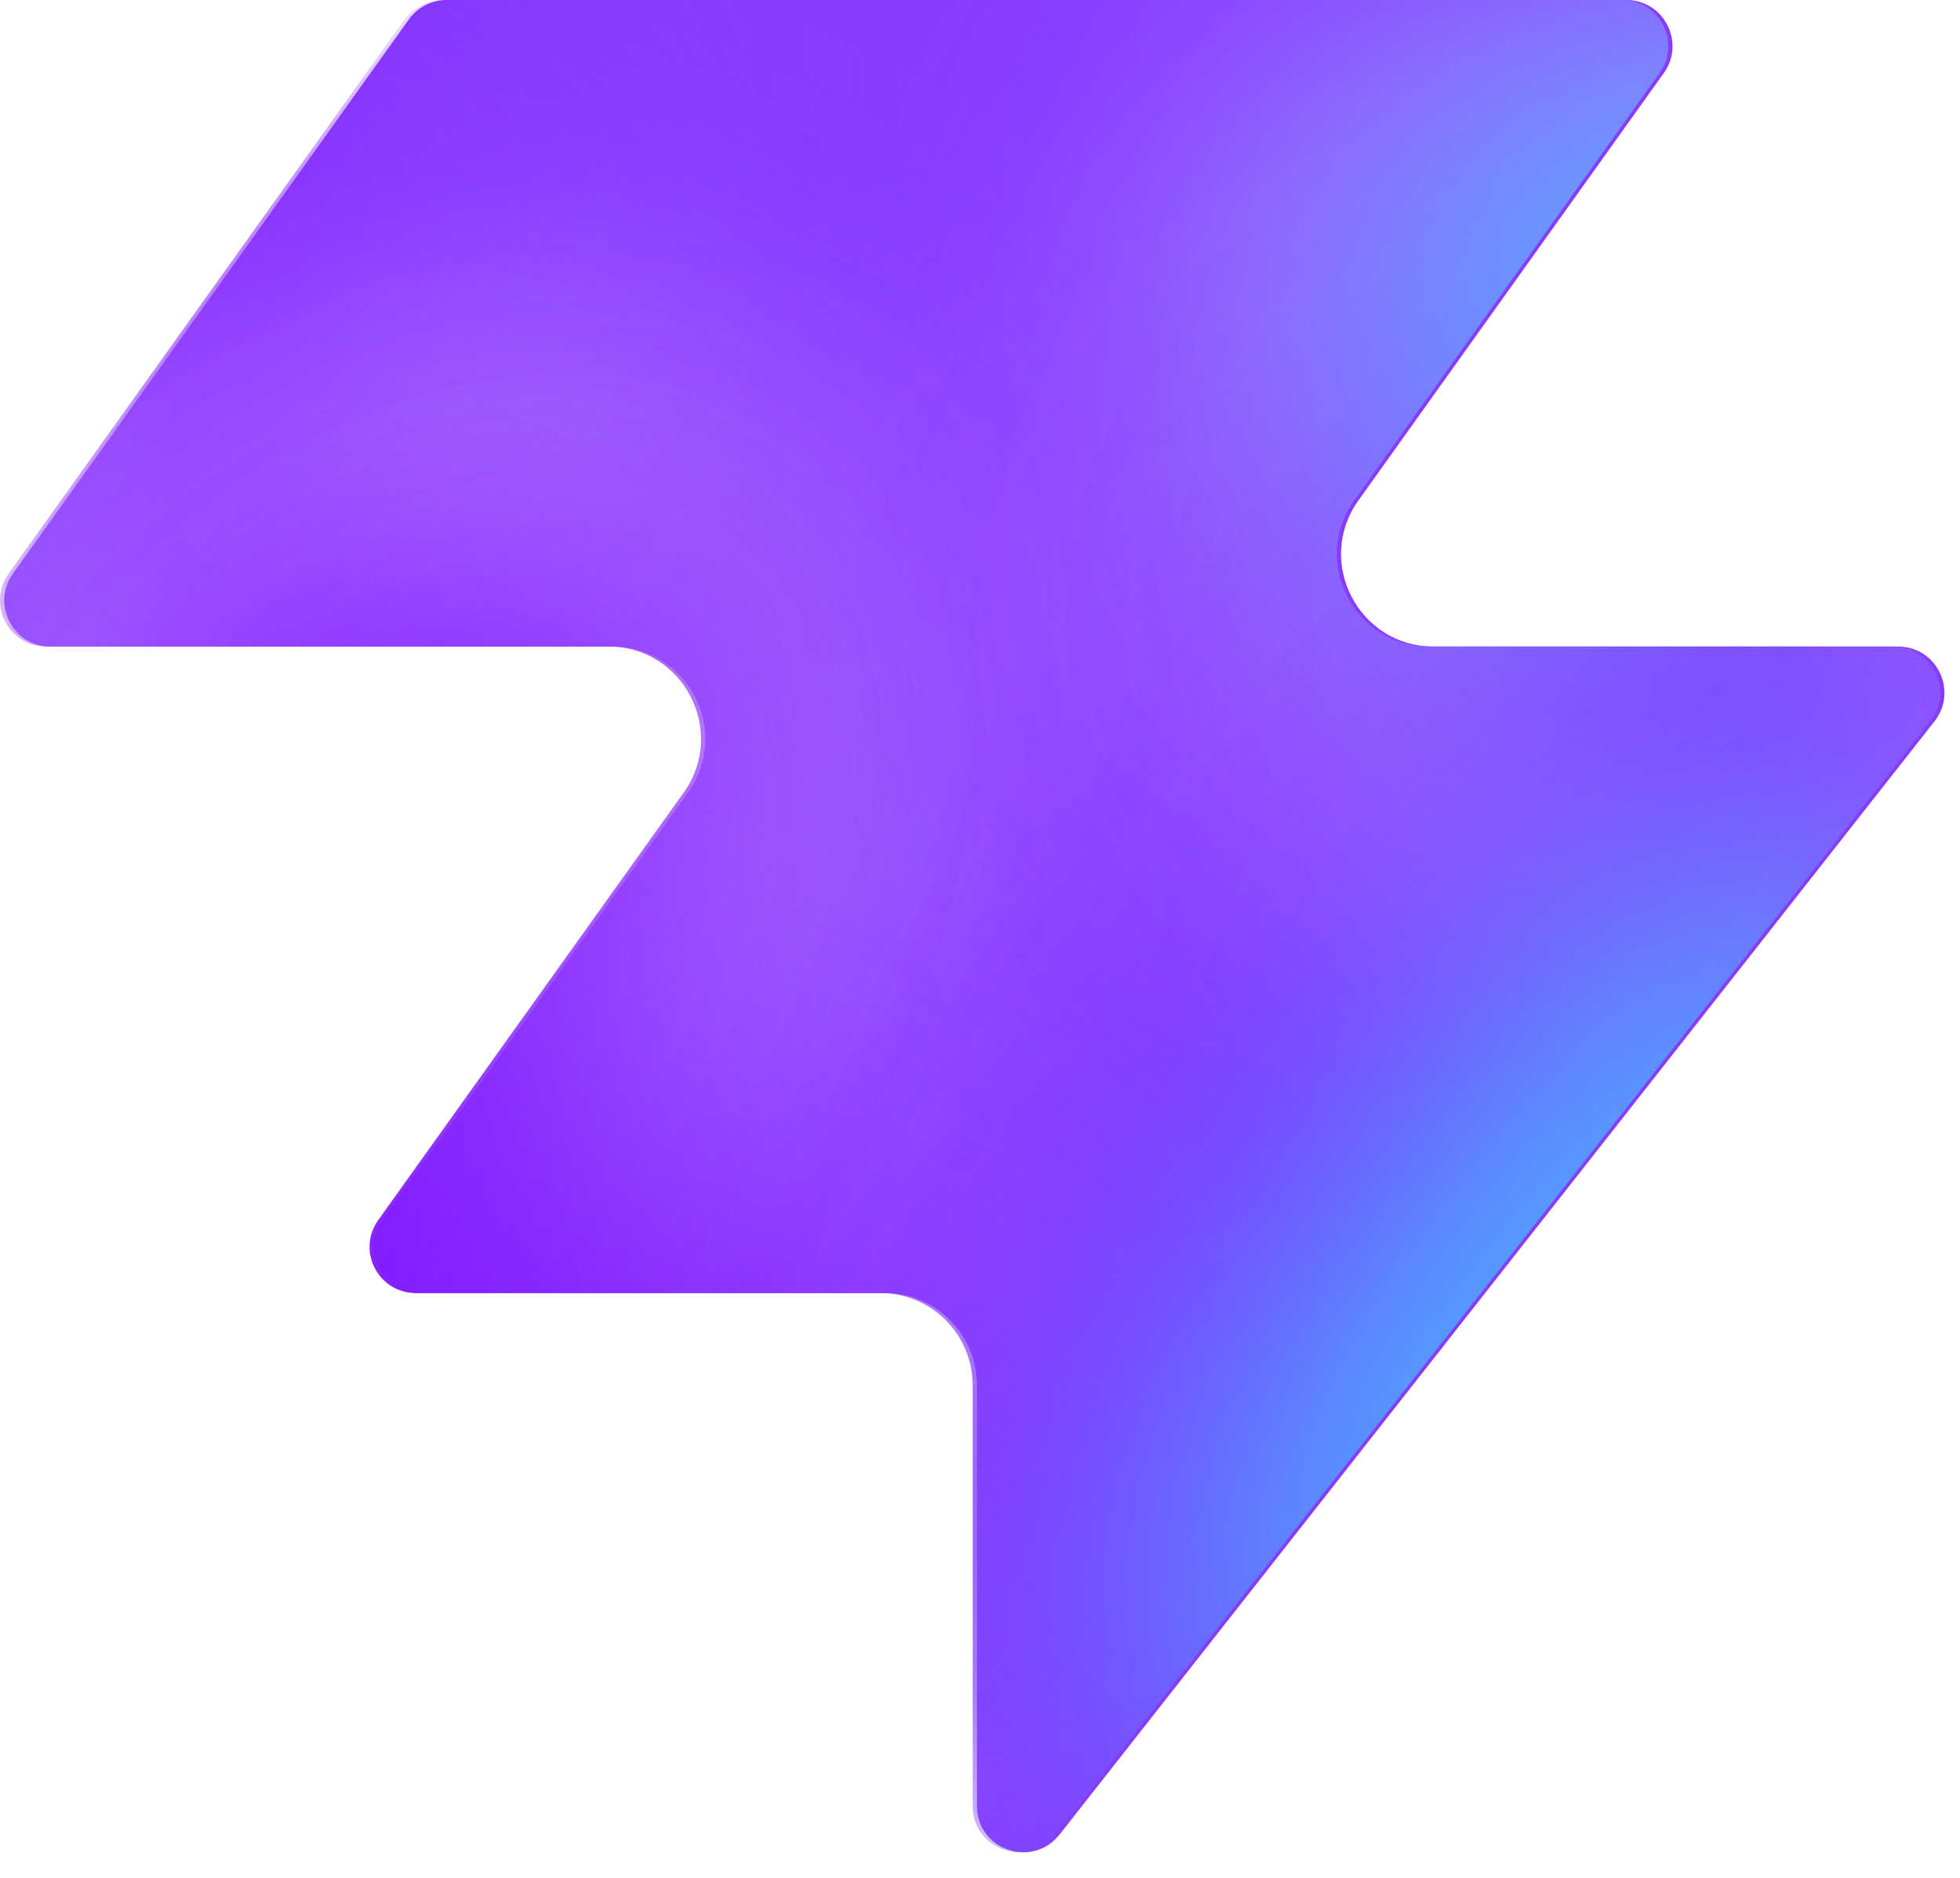
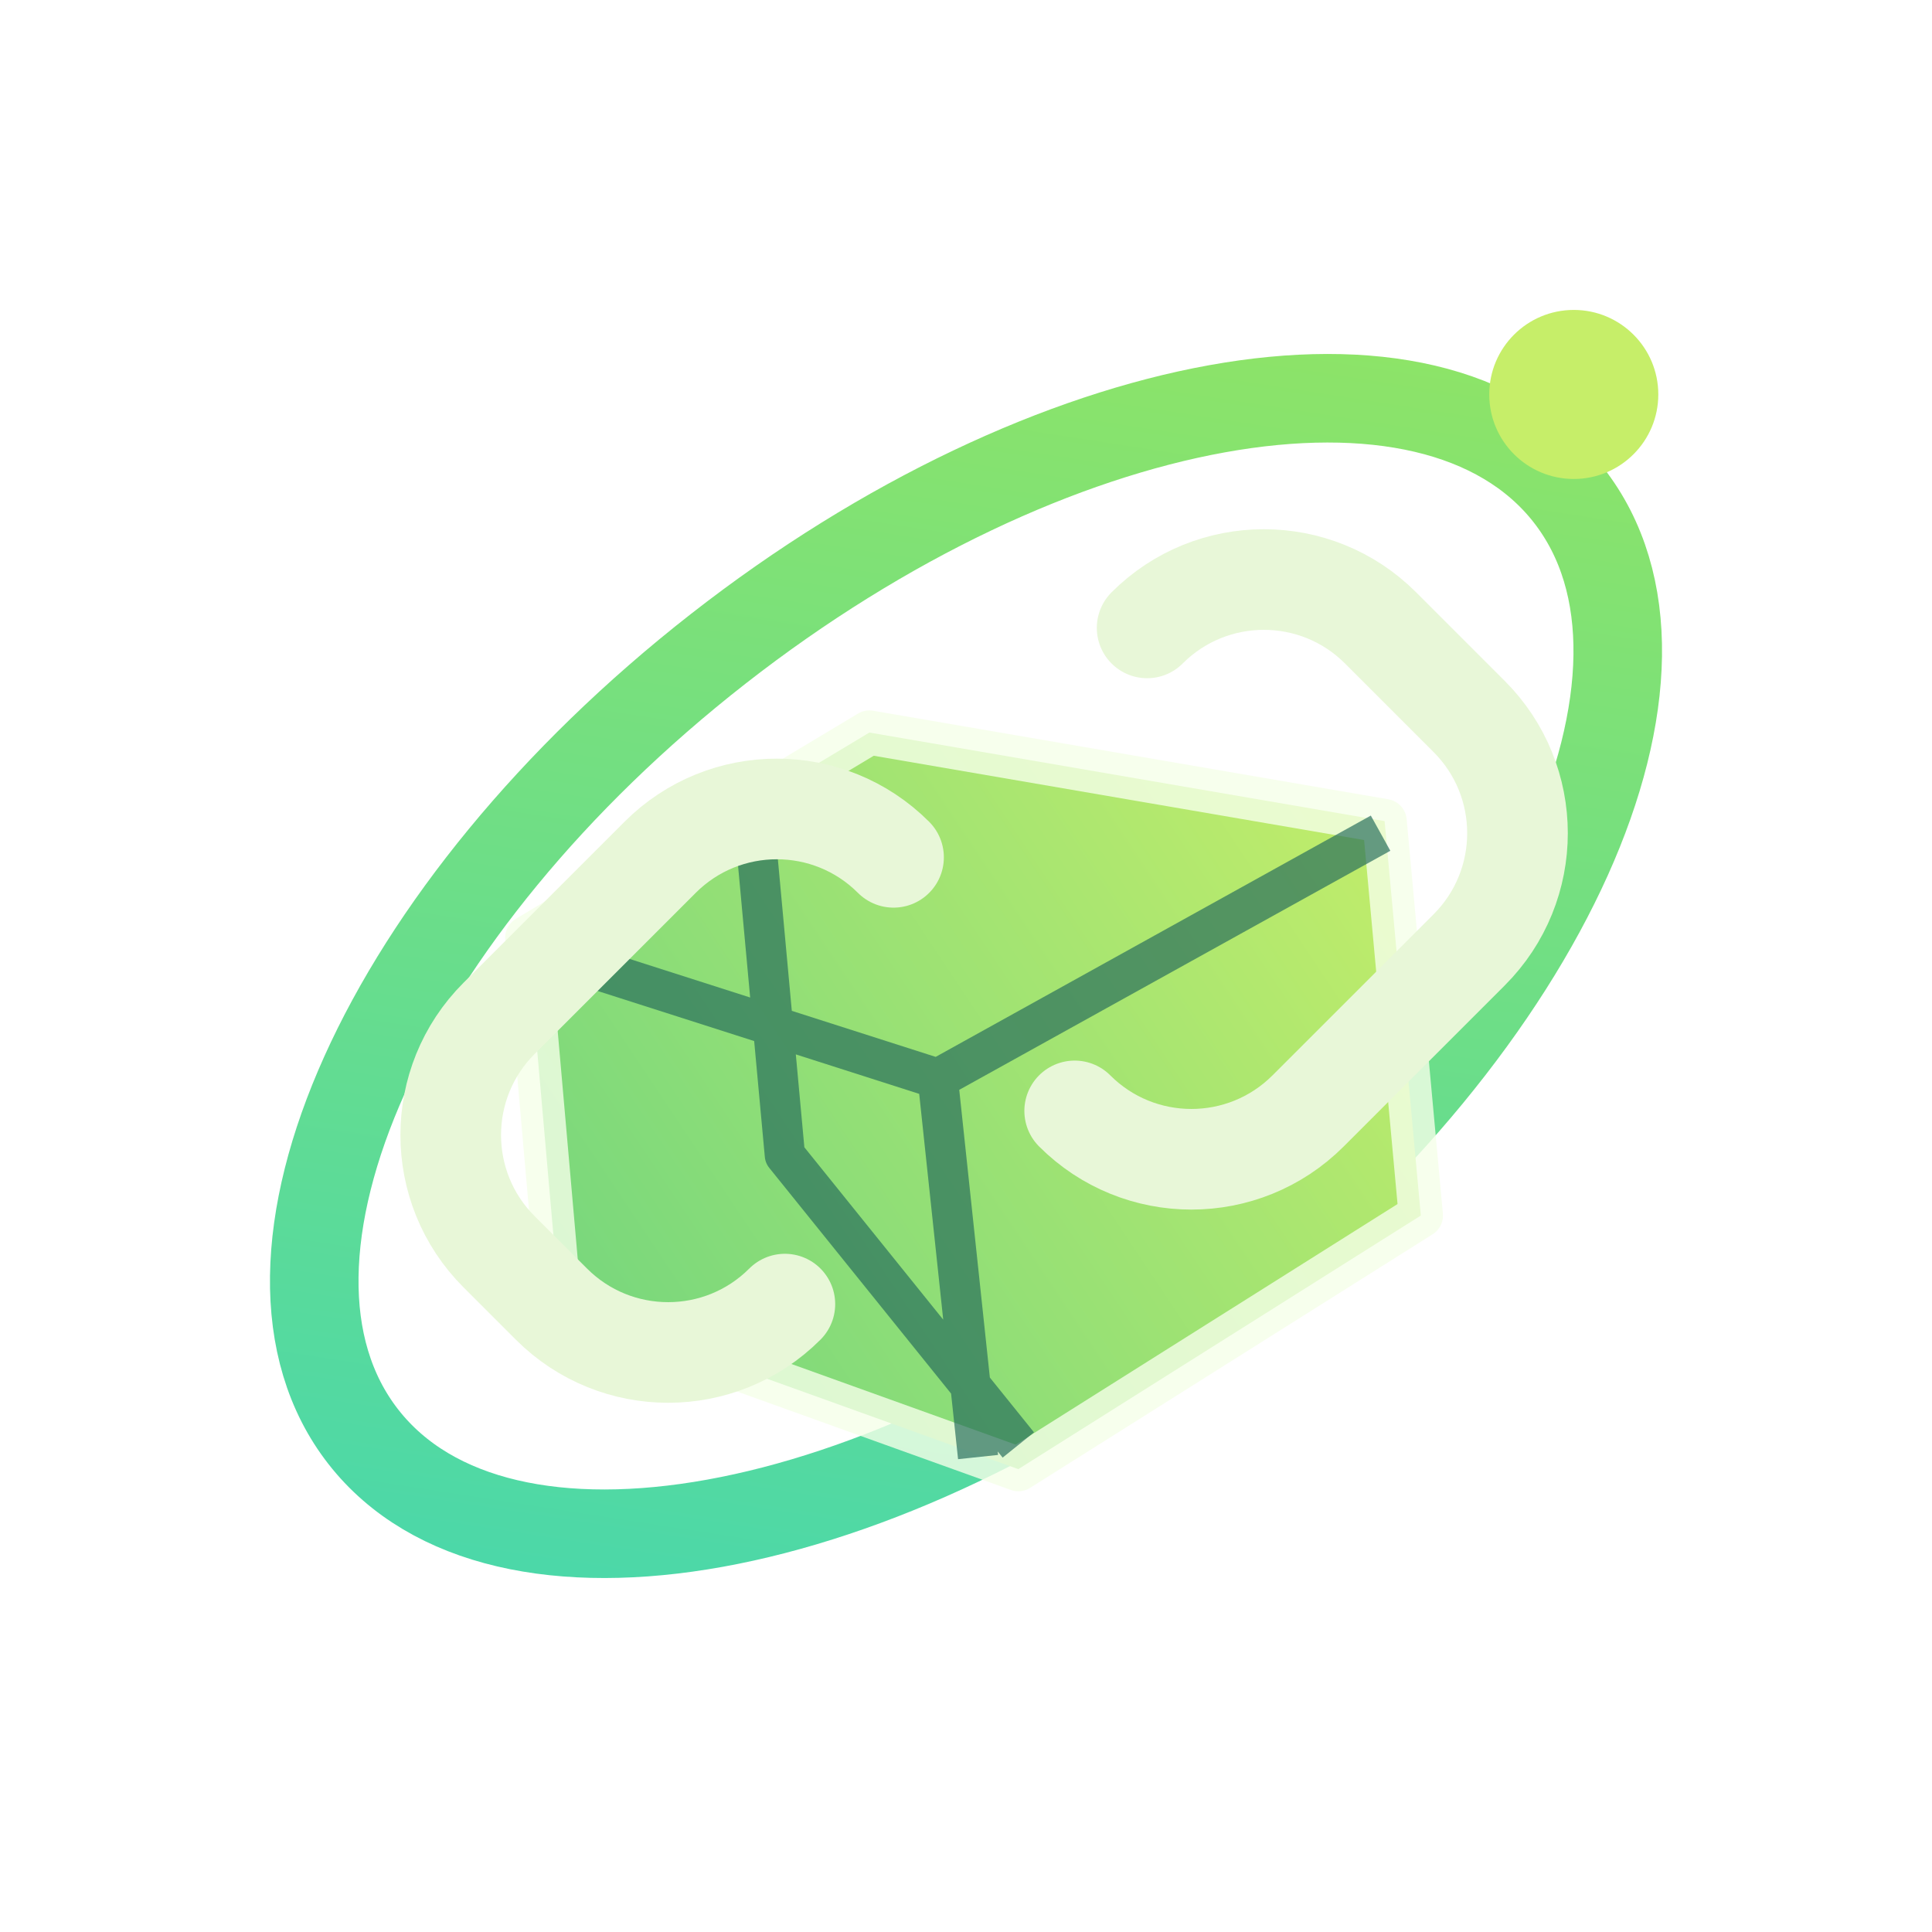
- <svg xmlns="http://www.w3.org/2000/svg" width="48" height="46" fill="none" viewBox="0 0 48 46">
-   <path fill="#863bff" d="M25.946 44.938c-.664.845-2.021.375-2.021-.698V33.937a2.26 2.26 0 0 0-2.262-2.262H10.287c-.92 0-1.456-1.04-.92-1.788l7.48-10.471c1.07-1.497 0-3.578-1.842-3.578H1.237c-.92 0-1.456-1.04-.92-1.788L10.013.474c.214-.297.556-.474.92-.474h28.894c.92 0 1.456 1.04.92 1.788l-7.48 10.471c-1.07 1.498 0 3.579 1.842 3.579h11.377c.943 0 1.473 1.088.89 1.83L25.947 44.94z" style="fill:#863bff;fill:color(display-p3 .525 .23 1);fill-opacity:1" />
-   <mask id="a" width="48" height="46" x="0" y="0" maskUnits="userSpaceOnUse" style="mask-type:alpha">
-     <path fill="#000" d="M25.842 44.938c-.664.844-2.021.375-2.021-.698V33.937a2.26 2.26 0 0 0-2.262-2.262H10.183c-.92 0-1.456-1.04-.92-1.788l7.48-10.471c1.07-1.498 0-3.579-1.842-3.579H1.133c-.92 0-1.456-1.04-.92-1.787L9.91.473c.214-.297.556-.474.92-.474h28.894c.92 0 1.456 1.04.92 1.788l-7.48 10.471c-1.07 1.498 0 3.578 1.842 3.578h11.377c.943 0 1.473 1.088.89 1.832L25.843 44.94z" style="fill:#000;fill-opacity:1" />
-   </mask>
-   <g mask="url(#a)">
-     <g filter="url(#b)">
-       <ellipse cx="5.508" cy="14.704" fill="#ede6ff" rx="5.508" ry="14.704" style="fill:#ede6ff;fill:color(display-p3 .927 .903 1);fill-opacity:1" transform="matrix(.00324 1 1 -.00324 -4.47 31.516)" />
-     </g>
-     <g filter="url(#c)">
-       <ellipse cx="10.399" cy="29.851" fill="#ede6ff" rx="10.399" ry="29.851" style="fill:#ede6ff;fill:color(display-p3 .927 .903 1);fill-opacity:1" transform="matrix(.00324 1 1 -.00324 -39.328 7.883)" />
-     </g>
-     <g filter="url(#d)">
-       <ellipse cx="5.508" cy="30.487" fill="#7e14ff" rx="5.508" ry="30.487" style="fill:#7e14ff;fill:color(display-p3 .492 .077 1);fill-opacity:1" transform="rotate(89.814 -25.913 -14.639)scale(1 -1)" />
-     </g>
-     <g filter="url(#e)">
-       <ellipse cx="5.508" cy="30.599" fill="#7e14ff" rx="5.508" ry="30.599" style="fill:#7e14ff;fill:color(display-p3 .492 .077 1);fill-opacity:1" transform="rotate(89.814 -32.644 -3.334)scale(1 -1)" />
-     </g>
-     <g filter="url(#f)">
-       <ellipse cx="5.508" cy="30.599" fill="#7e14ff" rx="5.508" ry="30.599" style="fill:#7e14ff;fill:color(display-p3 .492 .077 1);fill-opacity:1" transform="matrix(.00324 1 1 -.00324 -34.34 30.47)" />
-     </g>
-     <g filter="url(#g)">
-       <ellipse cx="14.072" cy="22.078" fill="#ede6ff" rx="14.072" ry="22.078" style="fill:#ede6ff;fill:color(display-p3 .927 .903 1);fill-opacity:1" transform="rotate(93.35 24.506 48.493)scale(-1 1)" />
-     </g>
-     <g filter="url(#h)">
-       <ellipse cx="3.47" cy="21.501" fill="#7e14ff" rx="3.47" ry="21.501" style="fill:#7e14ff;fill:color(display-p3 .492 .077 1);fill-opacity:1" transform="rotate(89.009 28.708 47.59)scale(-1 1)" />
-     </g>
-     <g filter="url(#i)">
-       <ellipse cx="3.47" cy="21.501" fill="#7e14ff" rx="3.47" ry="21.501" style="fill:#7e14ff;fill:color(display-p3 .492 .077 1);fill-opacity:1" transform="rotate(89.009 28.708 47.59)scale(-1 1)" />
-     </g>
-     <g filter="url(#j)">
-       <ellipse cx=".387" cy="8.972" fill="#7e14ff" rx="4.407" ry="29.108" style="fill:#7e14ff;fill:color(display-p3 .492 .077 1);fill-opacity:1" transform="rotate(39.51 .387 8.972)" />
-     </g>
-     <g filter="url(#k)">
-       <ellipse cx="47.523" cy="-6.092" fill="#7e14ff" rx="4.407" ry="29.108" style="fill:#7e14ff;fill:color(display-p3 .492 .077 1);fill-opacity:1" transform="rotate(37.892 47.523 -6.092)" />
-     </g>
-     <g filter="url(#l)">
-       <ellipse cx="41.412" cy="6.333" fill="#47bfff" rx="5.971" ry="9.665" style="fill:#47bfff;fill:color(display-p3 .28 .748 1);fill-opacity:1" transform="rotate(37.892 41.412 6.333)" />
-     </g>
-     <g filter="url(#m)">
-       <ellipse cx="-1.879" cy="38.332" fill="#7e14ff" rx="4.407" ry="29.108" style="fill:#7e14ff;fill:color(display-p3 .492 .077 1);fill-opacity:1" transform="rotate(37.892 -1.88 38.332)" />
-     </g>
-     <g filter="url(#n)">
-       <ellipse cx="-1.879" cy="38.332" fill="#7e14ff" rx="4.407" ry="29.108" style="fill:#7e14ff;fill:color(display-p3 .492 .077 1);fill-opacity:1" transform="rotate(37.892 -1.88 38.332)" />
-     </g>
-     <g filter="url(#o)">
-       <ellipse cx="35.651" cy="29.907" fill="#7e14ff" rx="4.407" ry="29.108" style="fill:#7e14ff;fill:color(display-p3 .492 .077 1);fill-opacity:1" transform="rotate(37.892 35.651 29.907)" />
-     </g>
-     <g filter="url(#p)">
-       <ellipse cx="38.418" cy="32.4" fill="#47bfff" rx="5.971" ry="15.297" style="fill:#47bfff;fill:color(display-p3 .28 .748 1);fill-opacity:1" transform="rotate(37.892 38.418 32.4)" />
-     </g>
-   </g>
+ <svg xmlns="http://www.w3.org/2000/svg" viewBox="0 0 48 48" fill="none">
  <defs>
-     <filter id="b" width="60.045" height="41.654" x="-19.77" y="16.149" color-interpolation-filters="sRGB" filterUnits="userSpaceOnUse">
-       <feFlood flood-opacity="0" result="BackgroundImageFix" />
-       <feBlend in="SourceGraphic" in2="BackgroundImageFix" result="shape" />
-       <feGaussianBlur result="effect1_foregroundBlur_2002_17158" stdDeviation="7.659" />
-     </filter>
-     <filter id="c" width="90.34" height="51.437" x="-54.613" y="-7.533" color-interpolation-filters="sRGB" filterUnits="userSpaceOnUse">
-       <feFlood flood-opacity="0" result="BackgroundImageFix" />
-       <feBlend in="SourceGraphic" in2="BackgroundImageFix" result="shape" />
-       <feGaussianBlur result="effect1_foregroundBlur_2002_17158" stdDeviation="7.659" />
-     </filter>
-     <filter id="d" width="79.355" height="29.4" x="-49.64" y="2.03" color-interpolation-filters="sRGB" filterUnits="userSpaceOnUse">
-       <feFlood flood-opacity="0" result="BackgroundImageFix" />
-       <feBlend in="SourceGraphic" in2="BackgroundImageFix" result="shape" />
-       <feGaussianBlur result="effect1_foregroundBlur_2002_17158" stdDeviation="4.596" />
-     </filter>
-     <filter id="e" width="79.579" height="29.4" x="-45.045" y="20.029" color-interpolation-filters="sRGB" filterUnits="userSpaceOnUse">
-       <feFlood flood-opacity="0" result="BackgroundImageFix" />
-       <feBlend in="SourceGraphic" in2="BackgroundImageFix" result="shape" />
-       <feGaussianBlur result="effect1_foregroundBlur_2002_17158" stdDeviation="4.596" />
-     </filter>
-     <filter id="f" width="79.579" height="29.4" x="-43.513" y="21.178" color-interpolation-filters="sRGB" filterUnits="userSpaceOnUse">
-       <feFlood flood-opacity="0" result="BackgroundImageFix" />
-       <feBlend in="SourceGraphic" in2="BackgroundImageFix" result="shape" />
-       <feGaussianBlur result="effect1_foregroundBlur_2002_17158" stdDeviation="4.596" />
-     </filter>
-     <filter id="g" width="74.749" height="58.852" x="15.756" y="-17.901" color-interpolation-filters="sRGB" filterUnits="userSpaceOnUse">
-       <feFlood flood-opacity="0" result="BackgroundImageFix" />
-       <feBlend in="SourceGraphic" in2="BackgroundImageFix" result="shape" />
-       <feGaussianBlur result="effect1_foregroundBlur_2002_17158" stdDeviation="7.659" />
-     </filter>
-     <filter id="h" width="61.377" height="25.362" x="23.548" y="2.284" color-interpolation-filters="sRGB" filterUnits="userSpaceOnUse">
-       <feFlood flood-opacity="0" result="BackgroundImageFix" />
-       <feBlend in="SourceGraphic" in2="BackgroundImageFix" result="shape" />
-       <feGaussianBlur result="effect1_foregroundBlur_2002_17158" stdDeviation="4.596" />
-     </filter>
-     <filter id="i" width="61.377" height="25.362" x="23.548" y="2.284" color-interpolation-filters="sRGB" filterUnits="userSpaceOnUse">
-       <feFlood flood-opacity="0" result="BackgroundImageFix" />
-       <feBlend in="SourceGraphic" in2="BackgroundImageFix" result="shape" />
-       <feGaussianBlur result="effect1_foregroundBlur_2002_17158" stdDeviation="4.596" />
-     </filter>
-     <filter id="j" width="56.045" height="63.649" x="-27.636" y="-22.853" color-interpolation-filters="sRGB" filterUnits="userSpaceOnUse">
-       <feFlood flood-opacity="0" result="BackgroundImageFix" />
-       <feBlend in="SourceGraphic" in2="BackgroundImageFix" result="shape" />
-       <feGaussianBlur result="effect1_foregroundBlur_2002_17158" stdDeviation="4.596" />
-     </filter>
-     <filter id="k" width="54.814" height="64.646" x="20.116" y="-38.415" color-interpolation-filters="sRGB" filterUnits="userSpaceOnUse">
-       <feFlood flood-opacity="0" result="BackgroundImageFix" />
-       <feBlend in="SourceGraphic" in2="BackgroundImageFix" result="shape" />
-       <feGaussianBlur result="effect1_foregroundBlur_2002_17158" stdDeviation="4.596" />
-     </filter>
-     <filter id="l" width="33.541" height="35.313" x="24.641" y="-11.323" color-interpolation-filters="sRGB" filterUnits="userSpaceOnUse">
-       <feFlood flood-opacity="0" result="BackgroundImageFix" />
-       <feBlend in="SourceGraphic" in2="BackgroundImageFix" result="shape" />
-       <feGaussianBlur result="effect1_foregroundBlur_2002_17158" stdDeviation="4.596" />
-     </filter>
-     <filter id="m" width="54.814" height="64.646" x="-29.286" y="6.009" color-interpolation-filters="sRGB" filterUnits="userSpaceOnUse">
-       <feFlood flood-opacity="0" result="BackgroundImageFix" />
-       <feBlend in="SourceGraphic" in2="BackgroundImageFix" result="shape" />
-       <feGaussianBlur result="effect1_foregroundBlur_2002_17158" stdDeviation="4.596" />
-     </filter>
-     <filter id="n" width="54.814" height="64.646" x="-29.286" y="6.009" color-interpolation-filters="sRGB" filterUnits="userSpaceOnUse">
-       <feFlood flood-opacity="0" result="BackgroundImageFix" />
-       <feBlend in="SourceGraphic" in2="BackgroundImageFix" result="shape" />
-       <feGaussianBlur result="effect1_foregroundBlur_2002_17158" stdDeviation="4.596" />
-     </filter>
-     <filter id="o" width="54.814" height="64.646" x="8.244" y="-2.416" color-interpolation-filters="sRGB" filterUnits="userSpaceOnUse">
-       <feFlood flood-opacity="0" result="BackgroundImageFix" />
-       <feBlend in="SourceGraphic" in2="BackgroundImageFix" result="shape" />
-       <feGaussianBlur result="effect1_foregroundBlur_2002_17158" stdDeviation="4.596" />
-     </filter>
-     <filter id="p" width="39.409" height="43.623" x="18.713" y="10.588" color-interpolation-filters="sRGB" filterUnits="userSpaceOnUse">
-       <feFlood flood-opacity="0" result="BackgroundImageFix" />
-       <feBlend in="SourceGraphic" in2="BackgroundImageFix" result="shape" />
-       <feGaussianBlur result="effect1_foregroundBlur_2002_17158" stdDeviation="4.596" />
-     </filter>
+     <linearGradient id="orbit" x1="7" y1="38" x2="40" y2="7" gradientUnits="userSpaceOnUse">
+       <stop stop-color="#41d6b3" />
+       <stop offset="1" stop-color="#9ae65b" />
+     </linearGradient>
+     <linearGradient id="land" x1="13" y1="31" x2="34" y2="17" gradientUnits="userSpaceOnUse">
+       <stop stop-color="#77d77d" />
+       <stop offset="1" stop-color="#c6ee69" />
+     </linearGradient>
  </defs>
+   <ellipse cx="24" cy="24" rx="19" ry="10" transform="rotate(-38 24 24)" stroke="url(#orbit)" stroke-width="2.2" />
+   <path d="m13.1 23.3 8.5-5.1 12.8 2.2.9 9.8-10 6.3-11.4-4.1-.8-9.1Z" fill="url(#land)" stroke="#f5ffe8" stroke-opacity=".8" stroke-width="1.1" stroke-linejoin="round" />
+   <path d="m13.3 23.6 10 3.2 11-6.1M23.3 26.8l1 9.4M18.7 20l.8 8.7 5.8 7.2" stroke="#276d5c" stroke-opacity=".68" stroke-width="1" stroke-linejoin="round" />
+   <path d="M28.5 15.6a4.1 4.1 0 0 1 5.8 0l2.2 2.2a4.1 4.1 0 0 1 0 5.8l-4 4a4.1 4.1 0 0 1-5.8 0M19.5 32.4a4.1 4.1 0 0 1-5.8 0l-1.3-1.3a4.1 4.1 0 0 1 0-5.8l4-4a4.1 4.1 0 0 1 5.8 0" stroke="#e8f7d8" stroke-width="2.5" stroke-linecap="round" />
+   <circle cx="39.1" cy="9.8" r="2.1" fill="#c6ee69" />
</svg>
